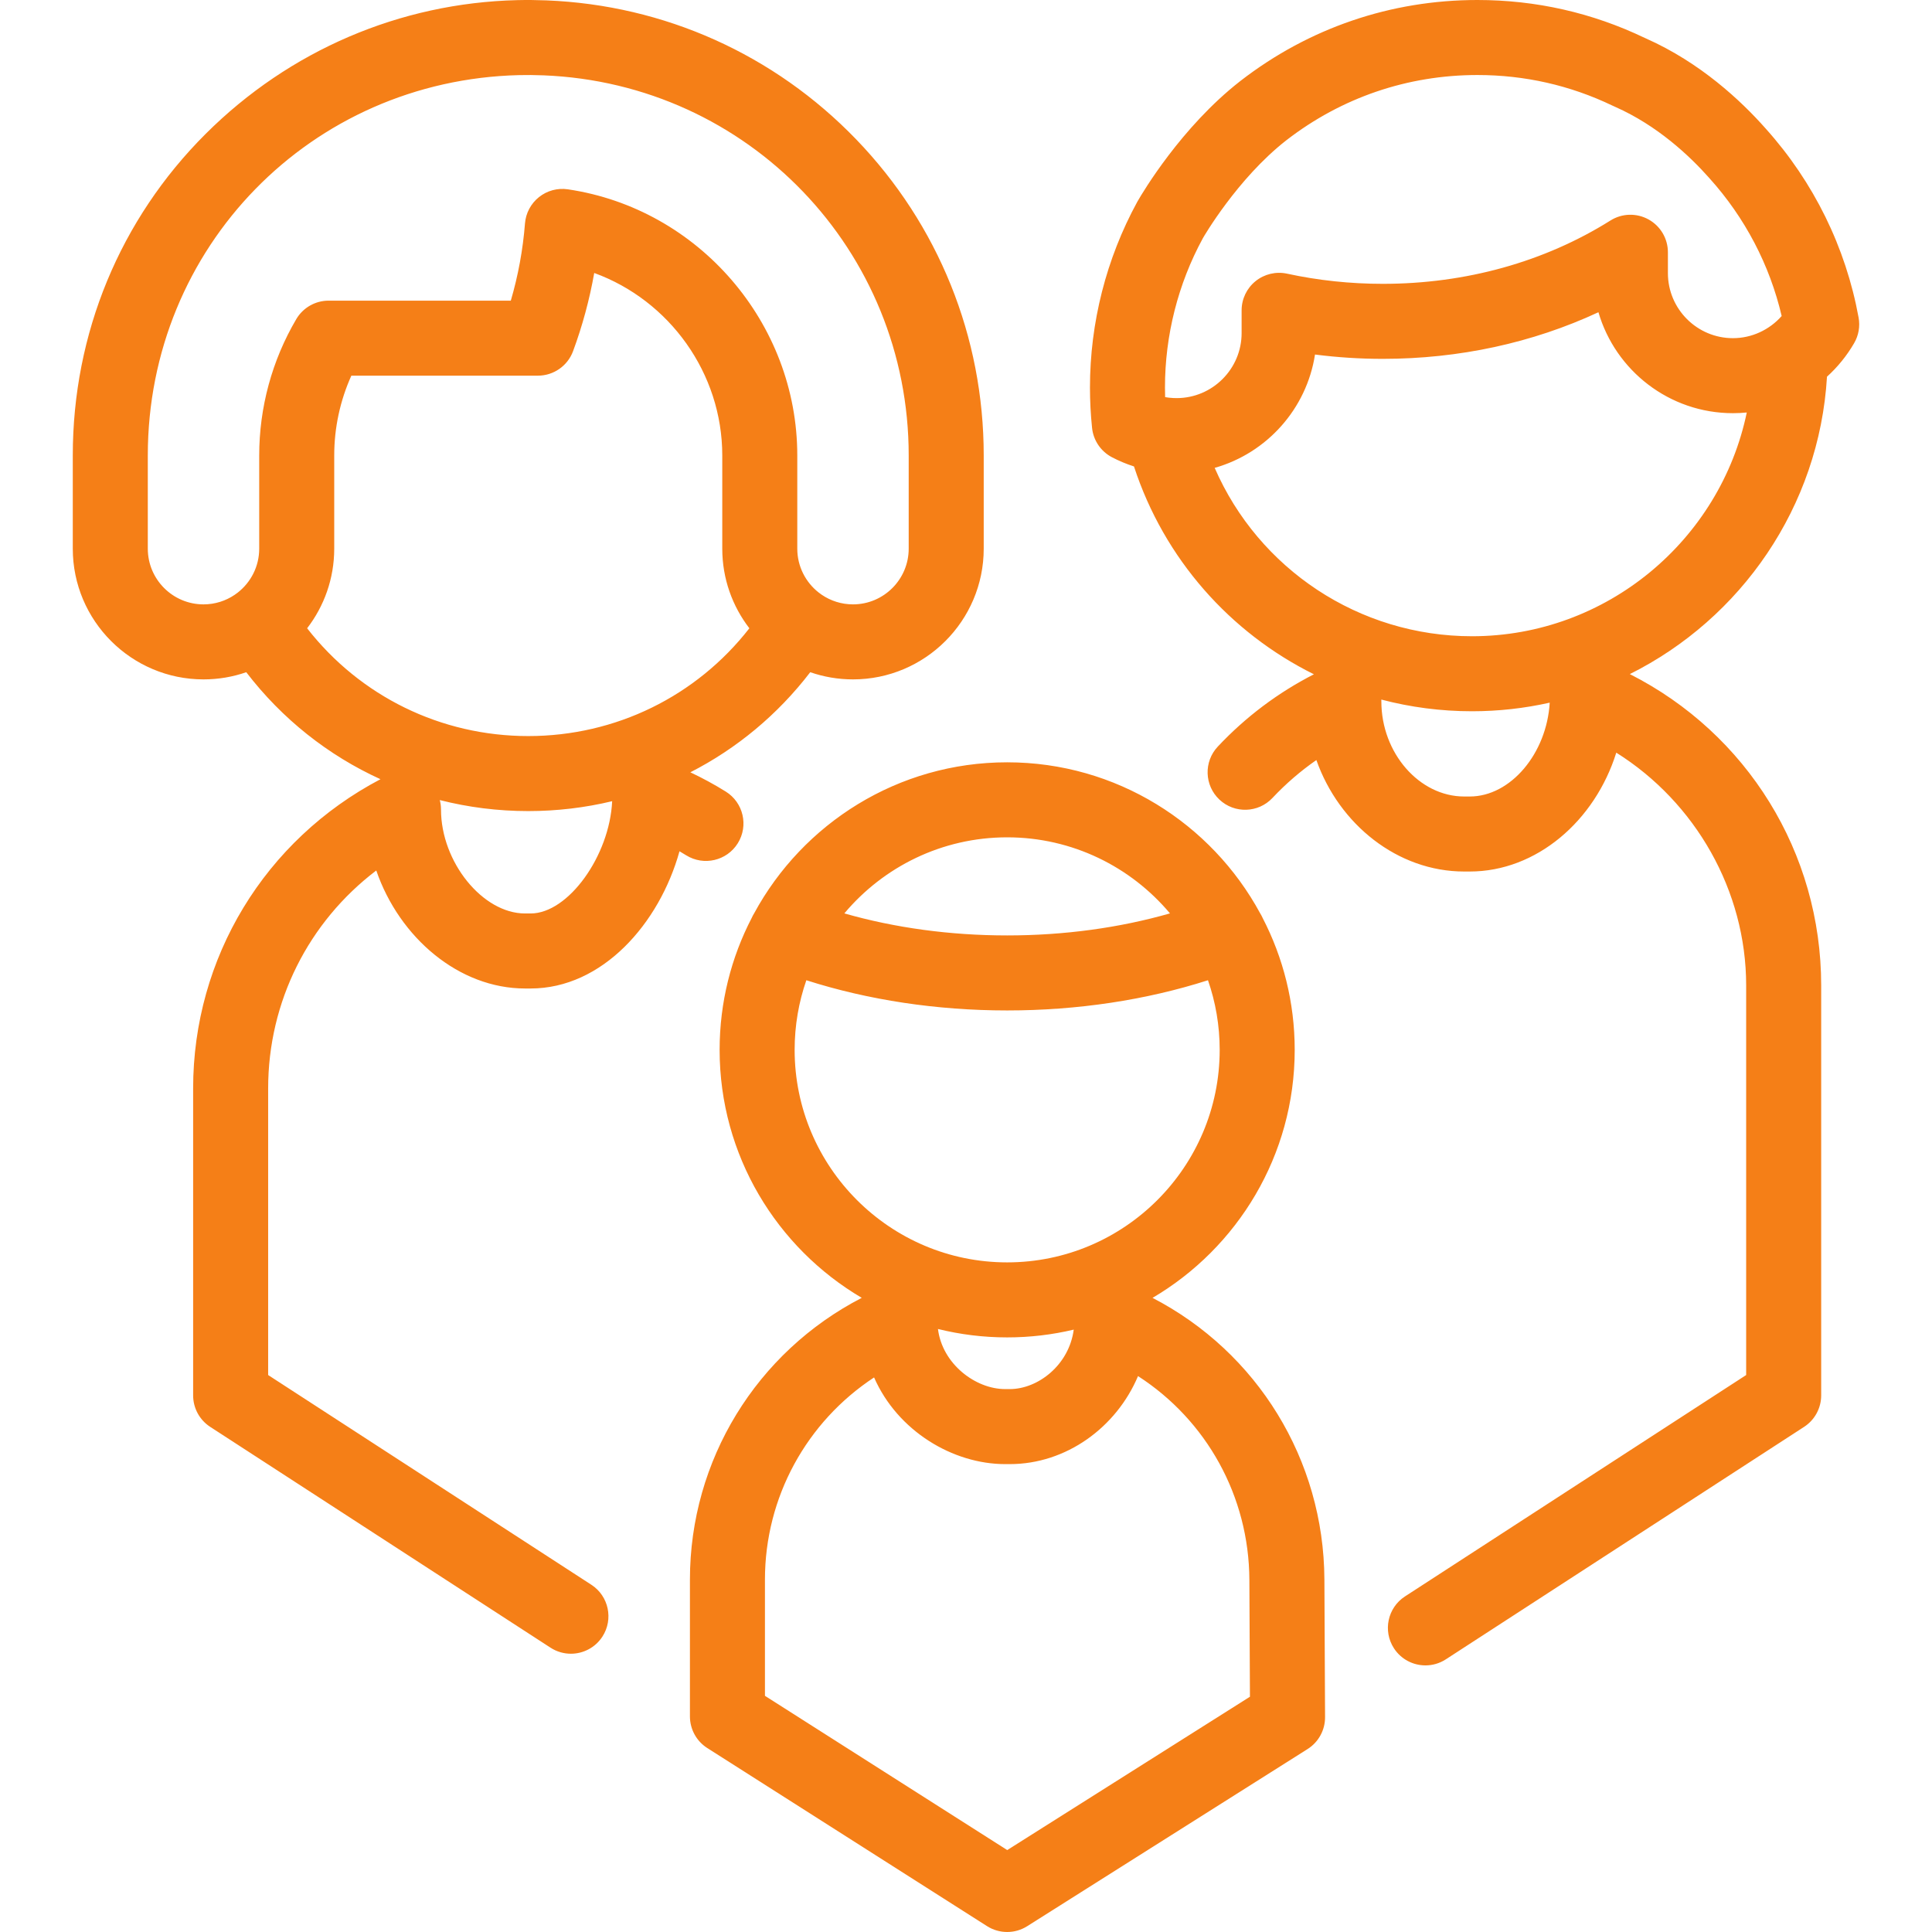
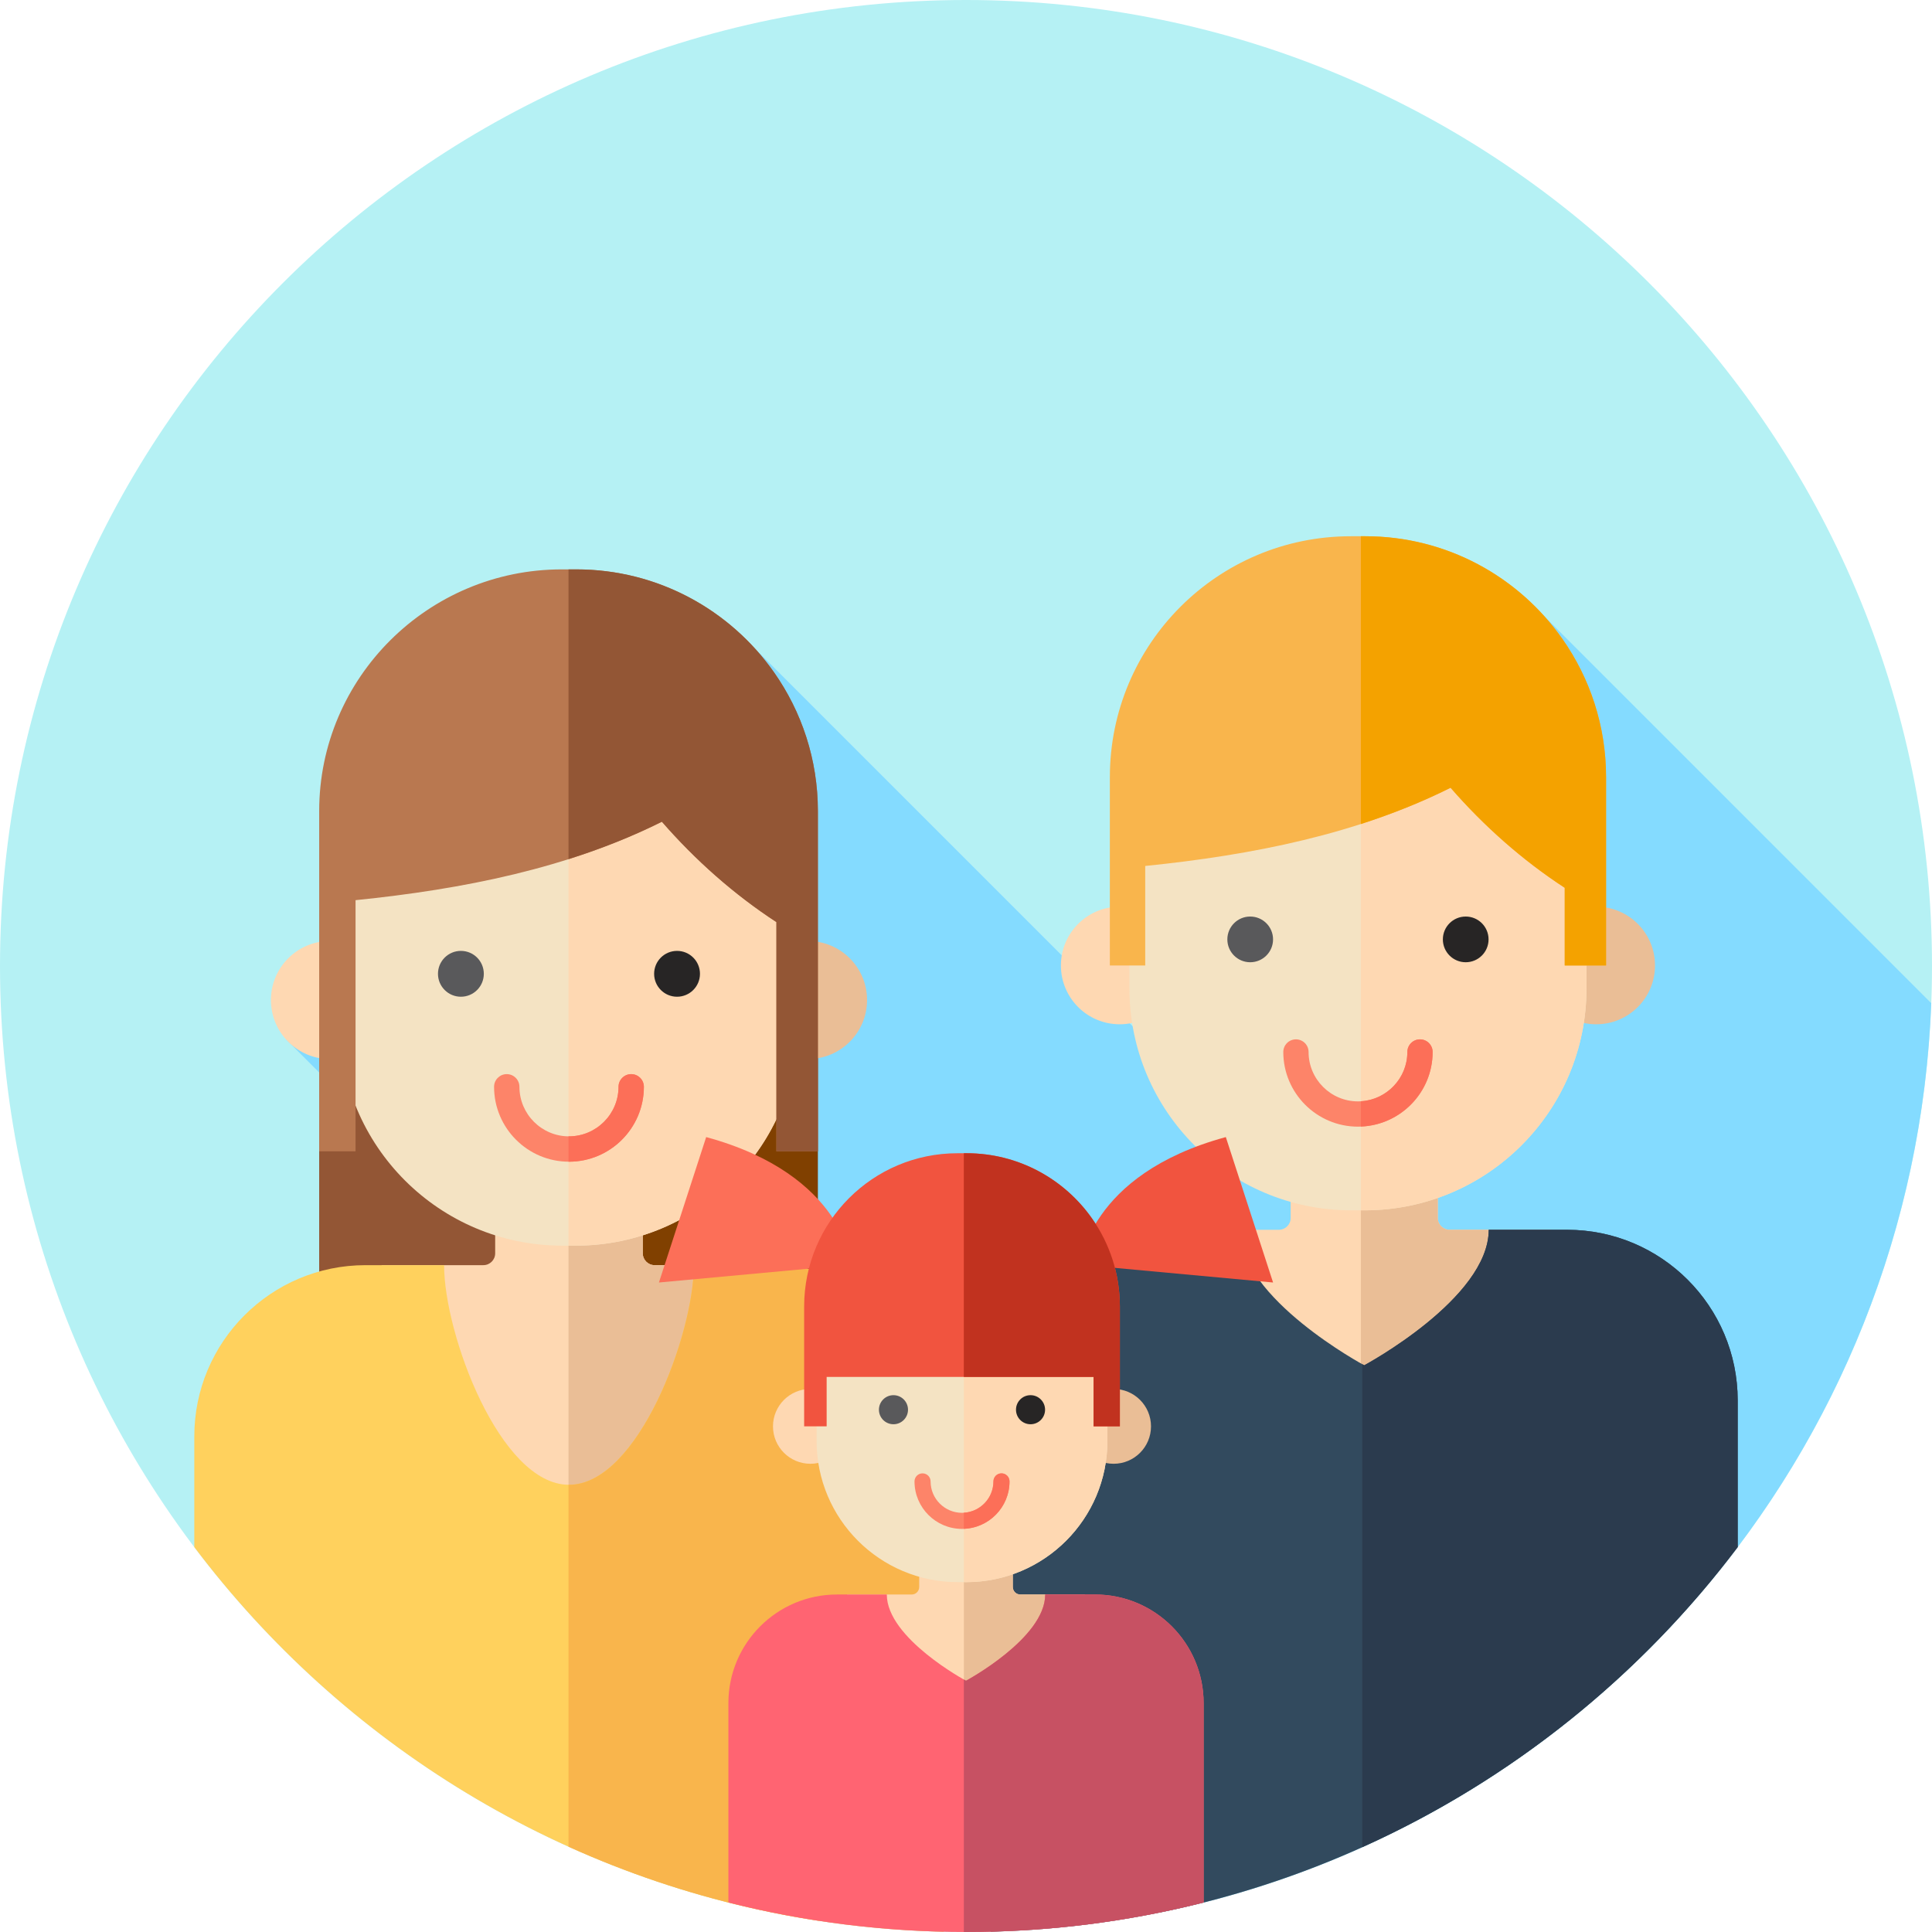
- <svg xmlns="http://www.w3.org/2000/svg" version="1.1" id="Capa_1" x="0px" y="0px" viewBox="0 0 412.053 412.053" style="enable-background:new 0 0 412.053 412.053;" xml:space="preserve" width="512px" height="512px">
-   <path id="XMLID_173_" d="M396.399,67.735c-2.731-14.978-9.574-28.905-19.791-40.284c-0.02-0.022-0.039-0.045-0.059-0.067  c-5.233-5.909-13.905-14.033-25.497-19.181l-0.264-0.117C339.6,2.72,327.594,0,315.105,0c-18.47,0-35.94,5.962-50.522,17.243  c-0.014,0.011-0.08,0.063-0.098,0.076c-12.536,9.789-20.809,23.777-21.833,25.559h0c-0.046,0.078-0.091,0.157-0.134,0.236  c-6.577,12.058-10.053,25.726-10.053,39.527c0,2.866,0.15,5.767,0.448,8.621c0.277,2.667,1.873,5.017,4.248,6.26  c1.504,0.787,3.076,1.442,4.691,1.96c6.438,19.706,20.499,35.466,38.375,44.329c-7.663,3.914-14.545,9.089-20.498,15.418  c-3.027,3.218-2.872,8.281,0.347,11.308c3.218,3.026,8.281,2.871,11.308-0.347c2.861-3.042,5.992-5.744,9.369-8.088  c4.843,13.721,17.325,23.773,31.522,23.773h1.194c14.221,0,26.691-10.773,31.248-25.35c16.893,10.59,27.701,29.458,27.701,49.641  v83.099l-72.764,47.215c-3.707,2.405-4.762,7.359-2.356,11.065c1.532,2.361,4.099,3.646,6.718,3.646c1.493,0,3.002-0.417,4.347-1.29  l76.409-49.58c2.273-1.475,3.646-4.001,3.646-6.711v-87.444c0-28.331-15.816-53.725-40.812-66.396  c23.671-11.814,40.41-35.658,42.05-63.429c2.258-2.047,4.221-4.452,5.791-7.157C396.404,71.54,396.741,69.607,396.399,67.735z   M313.47,169.876h-1.194c-9.574,0-17.663-9.28-17.663-20.265c0-0.137-0.003-0.273-0.01-0.409c6.203,1.631,12.691,2.494,19.344,2.494  c5.686,0,11.235-0.634,16.572-1.835C329.893,160.677,322.195,169.876,313.47,169.876z M313.946,135.696  c-24.123,0-45.512-14.37-54.882-35.91c11.108-3.142,19.605-12.566,21.397-24.173c4.773,0.613,9.61,0.922,14.463,0.922  c16.272,0,31.948-3.411,45.987-9.943c3.618,12.425,15.11,21.531,28.688,21.531c0.99,0,1.974-0.05,2.949-0.148  C366.907,115.155,342.701,135.696,313.946,135.696z M369.599,72.124c-7.649,0-13.872-6.221-13.872-13.869v-4.452  c0-2.911-1.581-5.592-4.129-7.001c-2.549-1.41-5.661-1.323-8.125,0.226c-14.077,8.837-30.865,13.508-48.55,13.508  c-6.916,0-13.786-0.729-20.419-2.167c-2.363-0.513-4.833,0.072-6.717,1.591c-1.883,1.519-2.978,3.808-2.978,6.227v4.853  c0,7.647-6.222,13.869-13.87,13.869c-0.524,0-1.042-0.029-1.554-0.086c-0.119-0.018-0.238-0.033-0.357-0.045  c-0.179-0.024-0.356-0.053-0.533-0.084c-0.021-0.686-0.032-1.37-0.032-2.052c0-11.1,2.785-22.088,8.055-31.783  c0.021-0.039,0.043-0.077,0.06-0.106c0.068-0.123,7.294-12.65,17.741-20.813c0.021-0.017,0.048-0.037,0.053-0.041  C286.126,20.806,300.211,16,315.105,16c10.075,0,19.753,2.191,28.764,6.512c0.156,0.075,0.387,0.18,0.689,0.313  c8.897,3.952,15.728,10.348,19.918,15.059c0.046,0.054,0.093,0.107,0.141,0.161c7.55,8.377,12.826,18.469,15.374,29.354  C377.374,70.363,373.59,72.124,369.599,72.124z M245.81,276.808c18.128-10.667,30.322-30.386,30.322-52.897  c0-10.13-2.47-19.696-6.837-28.125c-0.157-0.354-0.336-0.691-0.536-1.011c-10.386-19.154-30.676-32.191-53.954-32.191  c-23.283,0-43.577,13.041-53.96,32.204c-0.194,0.312-0.369,0.641-0.522,0.985c-4.373,8.432-6.844,18.002-6.844,28.138  c0,22.507,12.188,42.222,30.311,52.89c-22.433,11.597-36.643,34.617-36.643,60.093v29.178c0,2.735,1.397,5.28,3.704,6.749  l59.659,37.98c1.311,0.834,2.803,1.251,4.296,1.251c1.484,0,2.968-0.412,4.273-1.237l59.8-37.781  c2.332-1.473,3.74-4.043,3.727-6.801l-0.141-29.377C282.343,311.32,268.148,288.376,245.81,276.808z M214.805,178.584  c13.925,0,26.401,6.31,34.723,16.222c-10.78,3.089-22.602,4.7-34.721,4.7c-12.123,0-23.946-1.611-34.725-4.7  C188.404,184.894,200.881,178.584,214.805,178.584z M169.478,223.911c0-5.197,0.879-10.194,2.497-14.847  c13.201,4.228,27.85,6.442,42.832,6.442c14.978,0,29.625-2.214,42.828-6.442c1.618,4.653,2.497,9.65,2.497,14.847  c0,24.993-20.333,45.327-45.327,45.327C189.812,269.238,169.478,248.904,169.478,223.911z M229.005,283.579  c-1,7.568-7.638,12.684-13.644,12.684h-0.974c-6.361,0-13.425-5.38-14.34-12.82c4.728,1.172,9.672,1.795,14.757,1.795  C219.69,285.238,224.446,284.663,229.005,283.579z M214.822,394.58l-51.676-32.898v-24.787c0-17.591,8.888-33.653,23.275-43.119  c4.999,11.407,16.783,18.487,27.966,18.487h0.974c12.073,0,22.745-7.857,27.355-18.773c14.595,9.41,23.663,25.598,23.748,43.443  l0.12,24.944L214.822,394.58z M157.359,179.842c2.332-3.753,1.18-8.686-2.572-11.018c-2.436-1.514-4.962-2.887-7.554-4.109  c9.886-5.054,18.631-12.293,25.573-21.348c2.859,0.992,5.928,1.532,9.12,1.532c15.373,0,27.88-12.507,27.88-27.88V97.138  c0-25.272-9.654-49.207-27.183-67.394C165.144,11.61,141.678,1.076,116.548,0.082c-0.002,0-0.005,0-0.007,0  c-2.184-0.084-4.217-0.104-6.216-0.055c-25.018,0.604-48.617,10.73-66.45,28.512c-18.283,18.23-28.352,42.593-28.352,68.6v19.881  c0,15.373,12.507,27.88,27.881,27.88c3.192,0,6.26-0.539,9.118-1.531c7.647,9.974,17.483,17.745,28.622,22.819  c-24.685,12.982-39.953,38.112-39.953,65.94v65.484c0,2.71,1.372,5.236,3.646,6.711l72.575,47.091  c1.345,0.873,2.854,1.29,4.347,1.29c2.619,0,5.187-1.286,6.718-3.646c2.405-3.707,1.35-8.661-2.356-11.065l-68.93-44.726v-61.139  c0-18.51,8.619-35.505,23.058-46.472c4.952,14.37,17.668,25.167,31.728,25.167h1.194c15.27,0,27.458-13.822,31.75-29.264  c0.477,0.278,0.95,0.563,1.419,0.854C150.094,184.747,155.027,183.594,157.359,179.842z M63.19,68.063  c-5.172,8.784-7.906,18.838-7.906,29.076v19.881c0,3.79-1.784,7.171-4.557,9.348c-0.238,0.155-0.465,0.321-0.681,0.497  c-1.897,1.285-4.184,2.035-6.643,2.035c-6.551,0-11.88-5.329-11.88-11.88V97.138c0-44.413,34.784-80.043,79.185-81.117  c1.66-0.041,3.365-0.023,5.213,0.048c43.673,1.731,77.884,37.34,77.884,81.069v19.881c0,6.551-5.33,11.88-11.881,11.88  c-2.459,0-4.747-0.751-6.645-2.036c-0.215-0.175-0.441-0.34-0.678-0.495c-2.773-2.177-4.558-5.559-4.558-9.349V97.138  c0-28.238-21.036-52.64-48.932-56.761c-2.193-0.326-4.422,0.276-6.155,1.658c-1.733,1.382-2.816,3.42-2.99,5.63  c-0.439,5.592-1.453,11.106-3.022,16.457H70.083C67.25,64.122,64.627,65.621,63.19,68.063z M113.171,194.823h-1.194  c-9.044,0-17.921-10.979-17.921-22.166c0-0.69-0.089-1.369-0.259-2.02c6.076,1.545,12.403,2.35,18.868,2.35  c6.12,0,12.118-0.722,17.895-2.109C130.016,182.511,121.212,194.823,113.171,194.823z M112.665,156.987  c-18.646,0-35.855-8.489-47.161-22.99c3.622-4.705,5.779-10.595,5.779-16.978V97.138c0-5.893,1.254-11.698,3.652-17.016h39.783  c3.349,0,6.343-2.085,7.504-5.227c2-5.41,3.509-10.991,4.513-16.675c16.017,5.83,27.309,21.343,27.309,38.918v19.881  c0,6.383,2.157,12.273,5.78,16.978C148.519,148.499,131.311,156.987,112.665,156.987z" fill="#f57f17" />
+ <svg xmlns="http://www.w3.org/2000/svg" version="1.1" id="Layer_1" x="0px" y="0px" viewBox="0 0 512 512" style="enable-background:new 0 0 512 512;" xml:space="preserve">
+   <circle style="fill:#B5F1F4;" cx="256" cy="256" r="256" />
+   <path style="fill:#84DBFF;" d="M511.793,265.854L404.196,158.255l-76.929,140.812L200.147,171.948l-59.073,53.022L75.812,275.44  l231.426,231.427C420.954,483.766,507.271,385.283,511.793,265.854z" />
+   <path style="fill:#FED8B2;" d="M381.03,322.779v-21.62h-38.99v21.62c0,1.726-1.398,3.124-3.124,3.124h-26.867v74.604h98.971v-74.604  h-26.865C382.43,325.903,381.03,324.505,381.03,322.779z" />
+   <path style="fill:#EABE96;" d="M411.022,325.903h-26.867c-1.726,0-3.124-1.398-3.124-3.124v-21.62h-20.387v99.347h50.378  L411.022,325.903L411.022,325.903z" />
+   <circle style="fill:#FED8B2;" cx="296.736" cy="255.862" r="15.584" />
+   <circle style="fill:#EABE96;" cx="423.012" cy="255.862" r="15.584" />
+   <path style="fill:#F4E3C3;" d="M361.631,320.748h-3.512c-32.477,0-58.804-26.327-58.804-58.804v-53.689  c0-32.477,26.328-58.804,58.804-58.804h3.512c32.477,0,58.804,26.327,58.804,58.804v53.689  C420.435,294.421,394.107,320.748,361.631,320.748z" />
+   <path style="fill:#FED8B2;" d="M361.631,149.452h-0.988V320.75h0.988c32.477,0,58.804-26.327,58.804-58.804v-53.689  C420.435,175.78,394.107,149.452,361.631,149.452z" />
+   <path style="fill:#F9B54C;" d="M414.058,169.324c-11.548-16.451-30.649-27.214-52.276-27.214h-3.813  c-35.261,0-63.845,28.584-63.845,63.845v4.937v44.972h9.373V229.49c-0.002,0-0.003,0-0.005,0  c28.443-2.889,56.411-8.47,80.924-20.725c8.821,10.13,19.008,19.175,30.253,26.514v20.585h10.957v-33.621v-16.289  C425.625,192.321,421.338,179.695,414.058,169.324z" />
+   <path style="fill:#F4A200;" d="M414.058,169.324c-11.548-16.451-30.649-27.214-52.276-27.214h-1.138v76.267  c8.197-2.639,16.151-5.803,23.771-9.611c8.821,10.13,19.008,19.175,30.253,26.514v20.585h10.957v-33.621v-16.289  C425.625,192.321,421.338,179.695,414.058,169.324z" />
+   <circle style="fill:#59595B;" cx="331.317" cy="248.949" r="6.056" />
+   <circle style="fill:#272525;" cx="388.43" cy="248.949" r="6.056" />
+   <path style="fill:#324A5E;" d="M460.509,409.996V371.14c0-24.985-20.252-45.237-45.237-45.237h-20.744  c0,18.22-32.99,35.914-32.99,35.914s-32.99-17.694-32.99-35.914h-20.744c-24.983,0-45.237,20.254-45.237,45.237v140.778  C343.452,509.881,415.011,470.319,460.509,409.996z" />
+   <path style="fill:#2B3B4E;" d="M415.272,325.903h-20.744c0,18.22-32.99,35.914-32.99,35.914s-0.195-0.105-0.521-0.288V489.52  c39.508-17.798,73.694-45.318,99.493-79.524V371.14C460.509,346.155,440.254,325.903,415.272,325.903z" />
+   <path style="fill:#FD8469;" d="M359.874,298.575c-10.911,0-19.787-8.876-19.787-19.787c0-1.85,1.5-3.35,3.35-3.35  c1.85,0,3.35,1.5,3.35,3.35c0,7.216,5.872,13.09,13.09,13.09s13.09-5.872,13.09-13.09c0-1.85,1.5-3.35,3.35-3.35  c1.85,0,3.35,1.5,3.35,3.35C379.661,289.701,370.786,298.575,359.874,298.575z" />
+   <path style="fill:#FC6F58;" d="M379.661,278.79c0-1.85-1.5-3.35-3.35-3.35c-1.85,0-3.35,1.5-3.35,3.35  c0,6.958-5.461,12.648-12.321,13.05v6.697C371.197,298.129,379.661,289.44,379.661,278.79z" />
+   <polygon style="fill:#935635;" points="84.585,260.441 84.585,349.136 150.659,344.81 150.659,256.116 " />
+   <polygon style="fill:#804000;" points="216.748,251.788 150.659,256.116 150.659,344.81 216.748,340.485 " />
+   <path style="fill:#FED8B2;" d="M170.343,332.145v-21.688h-39.115v21.688c0,1.731-1.403,3.134-3.134,3.134h-26.955v74.845h99.294  v-74.845h-26.955C171.746,335.279,170.343,333.876,170.343,332.145z" />
+   <path style="fill:#EABE96;" d="M200.432,335.279h-26.955c-1.731,0-3.134-1.403-3.134-3.134v-21.688h-19.684v99.669h49.773V335.279z" />
+   <circle style="fill:#FED8B2;" cx="87.435" cy="265.016" r="15.636" />
+   <circle style="fill:#EABE96;" cx="214.144" cy="265.016" r="15.636" />
+   <path style="fill:#F4E3C3;" d="M152.547,330.109h-3.524c-32.582,0-58.994-26.412-58.994-58.994v-53.863  c0-32.582,26.412-58.994,58.994-58.994h3.524c32.582,0,58.994,26.412,58.994,58.994v53.863  C211.54,303.695,185.129,330.109,152.547,330.109z" />
+   <path style="fill:#FED8B2;" d="M152.547,158.256h-1.888v171.853h1.888c32.582,0,58.994-26.412,58.994-58.994v-53.863  C211.54,184.668,185.129,158.256,152.547,158.256z" />
+   <path style="fill:#B97850;" d="M205.143,178.193c-11.586-16.505-30.749-27.301-52.445-27.301h-3.825  c-35.375,0-64.286,28.677-64.286,64.052v4.953v85.209h9.638v-66.551c-0.002,0-0.003,0-0.005,0  c28.536-2.9,56.594-8.497,81.186-20.792c8.851,10.162,19.07,19.237,30.351,26.6v60.744h10.993v-73.821v-16.341  C216.748,201.264,212.447,188.597,205.143,178.193z" />
+   <path style="fill:#935635;" d="M205.143,178.193c-11.586-16.505-30.749-27.301-52.445-27.301h-2.038v76.793  c8.54-2.705,16.824-5.961,24.745-9.921c8.851,10.162,19.07,19.237,30.351,26.6v60.744h10.993v-73.821v-16.341  C216.748,201.264,212.447,188.597,205.143,178.193z" />
+   <circle style="fill:#59595B;" cx="122.142" cy="258.069" r="6.075" />
+   <circle style="fill:#272525;" cx="179.424" cy="258.069" r="6.075" />
+   <path style="fill:#FD8469;" d="M150.785,307.864c-10.947,0-19.851-8.904-19.851-19.851c0-1.855,1.503-3.36,3.36-3.36  c1.855,0,3.36,1.503,3.36,3.36c0,7.24,5.891,13.131,13.131,13.131s13.131-5.891,13.131-13.131c0-1.855,1.503-3.36,3.36-3.36  c1.855,0,3.36,1.503,3.36,3.36C170.636,298.96,161.73,307.864,150.785,307.864z" />
+   <path style="fill:#FC6F58;" d="M167.276,284.653c-1.855,0-3.36,1.503-3.36,3.36c0,7.24-5.891,13.131-13.131,13.131  c-0.043,0-0.083-0.005-0.126-0.007v6.72c0.043,0,0.083,0.007,0.126,0.007c10.945,0,19.849-8.904,19.849-19.851  C170.636,286.158,169.131,284.653,167.276,284.653z" />
+   <path style="fill:#FFD15D;" d="M204.693,335.279h-20.811c0,18.28-14.819,58.204-33.097,58.204c-18.28,0-33.097-39.924-33.097-58.204  H96.875c-25.064,0-45.384,20.32-45.384,45.384v29.334c39.308,52.119,98.068,88.741,165.495,99.05  c11.54-3.946,22.611-8.904,33.09-14.793V380.663C250.078,355.599,229.759,335.279,204.693,335.279z" />
+   <path style="fill:#F9B54C;" d="M204.693,335.279h-20.811c0,18.28-14.819,58.204-33.097,58.204c-0.041,0-0.084-0.007-0.126-0.009  v95.916c30.434,13.757,64.041,21.73,99.418,22.533V380.661C250.078,355.599,229.759,335.279,204.693,335.279z" />
+   <path style="fill:#FED8B2;" d="M268.404,420.574v-13.755h-24.807v13.755c0,1.098-0.89,1.988-1.988,1.988h-17.094v47.468h62.973  v-47.468h-17.094C269.295,422.562,268.404,421.671,268.404,420.574z" />
+   <path style="fill:#EABE96;" d="M287.487,422.562h-17.094c-1.098,0-1.988-0.89-1.988-1.988v-13.755h-12.971v63.21h32.054  L287.487,422.562z" />
+   <circle style="fill:#FED8B2;" cx="214.764" cy="378.001" r="9.914" />
+   <circle style="fill:#EABE96;" cx="295.115" cy="378.001" r="9.914" />
+   <path style="fill:#F4E3C3;" d="M256.06,419.281h-2.234c-20.664,0-37.416-16.751-37.416-37.414v-34.161  c0-20.663,16.751-37.414,37.416-37.414h2.234c20.664,0,37.416,16.751,37.416,37.414v34.161  C293.476,402.532,276.725,419.281,256.06,419.281z" />
+   <path style="fill:#FED8B2;" d="M256.06,310.293h-0.628v108.99h0.628c20.664,0,37.416-16.751,37.416-37.414v-34.161  C293.476,327.044,276.725,310.293,256.06,310.293z" />
+   <circle style="fill:#59595B;" cx="236.778" cy="373.588" r="3.853" />
+   <circle style="fill:#272525;" cx="273.101" cy="373.588" r="3.853" />
+   <path style="fill:#FF6472;" d="M290.19,422.562h-13.198c0,11.593-20.99,22.85-20.99,22.85s-20.99-11.257-20.99-22.85h-13.198  c-15.896,0-28.782,12.886-28.782,28.782v52.841C213.175,509.281,234.27,512,256,512c21.732,0,42.825-2.719,62.973-7.814v-52.841  C318.973,435.448,306.086,422.562,290.19,422.562z" />
+   <path style="fill:#C75163;" d="M290.19,422.562h-13.198c0,11.593-20.99,22.85-20.99,22.85s-0.209-0.112-0.574-0.321v66.9  c0.191,0,0.383,0.009,0.574,0.009c21.732,0,42.825-2.719,62.973-7.814v-52.841C318.973,435.448,306.086,422.562,290.19,422.562z" />
+   <path style="fill:#FD8469;" d="M254.943,405.175c-6.942,0-12.59-5.648-12.59-12.59c0-1.177,0.953-2.131,2.131-2.131  c1.177,0,2.131,0.953,2.131,2.131c0,4.592,3.736,8.328,8.328,8.328s8.328-3.736,8.328-8.328c0-1.177,0.953-2.131,2.131-2.131  c1.177,0,2.131,0.953,2.131,2.131C267.533,399.527,261.885,405.175,254.943,405.175z" />
+   <g>
+     <path style="fill:#FC6F58;" d="M267.533,392.585c0-1.177-0.953-2.131-2.131-2.131s-2.131,0.953-2.131,2.131   c0,4.427-3.475,8.047-7.839,8.304v4.261C262.147,404.89,267.533,399.362,267.533,392.585z" />
+     <path style="fill:#FC6F58;" d="M225.671,335.158c0,0-1.879-23.85-38.526-33.821l-12.522,38.538L225.671,335.158z" />
+   </g>
+   <g>
+     <path style="fill:#F1543F;" d="M286.329,335.158c0,0,1.879-23.85,38.526-33.821l12.522,38.538L286.329,335.158z" />
+     <path style="fill:#F1543F;" d="M289.806,364.901v13.097h6.971v-21.392v-10.364c0-8.675-2.727-16.708-7.361-23.307   c-7.347-10.468-19.501-17.315-33.261-17.315h-2.426c-22.435,0-40.622,18.187-40.622,40.622v3.141v28.613h5.963v-13.097h70.735   V364.901z" />
+   </g>
+   <path style="fill:#C1321F;" d="M289.418,322.936c-7.347-10.468-19.501-17.315-33.261-17.315h-0.731v59.28h34.38v13.098h6.971  v-21.392v-10.364C296.779,337.568,294.05,329.535,289.418,322.936z" />
  <g>
</g>
  <g>
</g>
  <g>
</g>
  <g>
</g>
  <g>
</g>
  <g>
</g>
  <g>
</g>
  <g>
</g>
  <g>
</g>
  <g>
</g>
  <g>
</g>
  <g>
</g>
  <g>
</g>
  <g>
</g>
  <g>
</g>
</svg>
